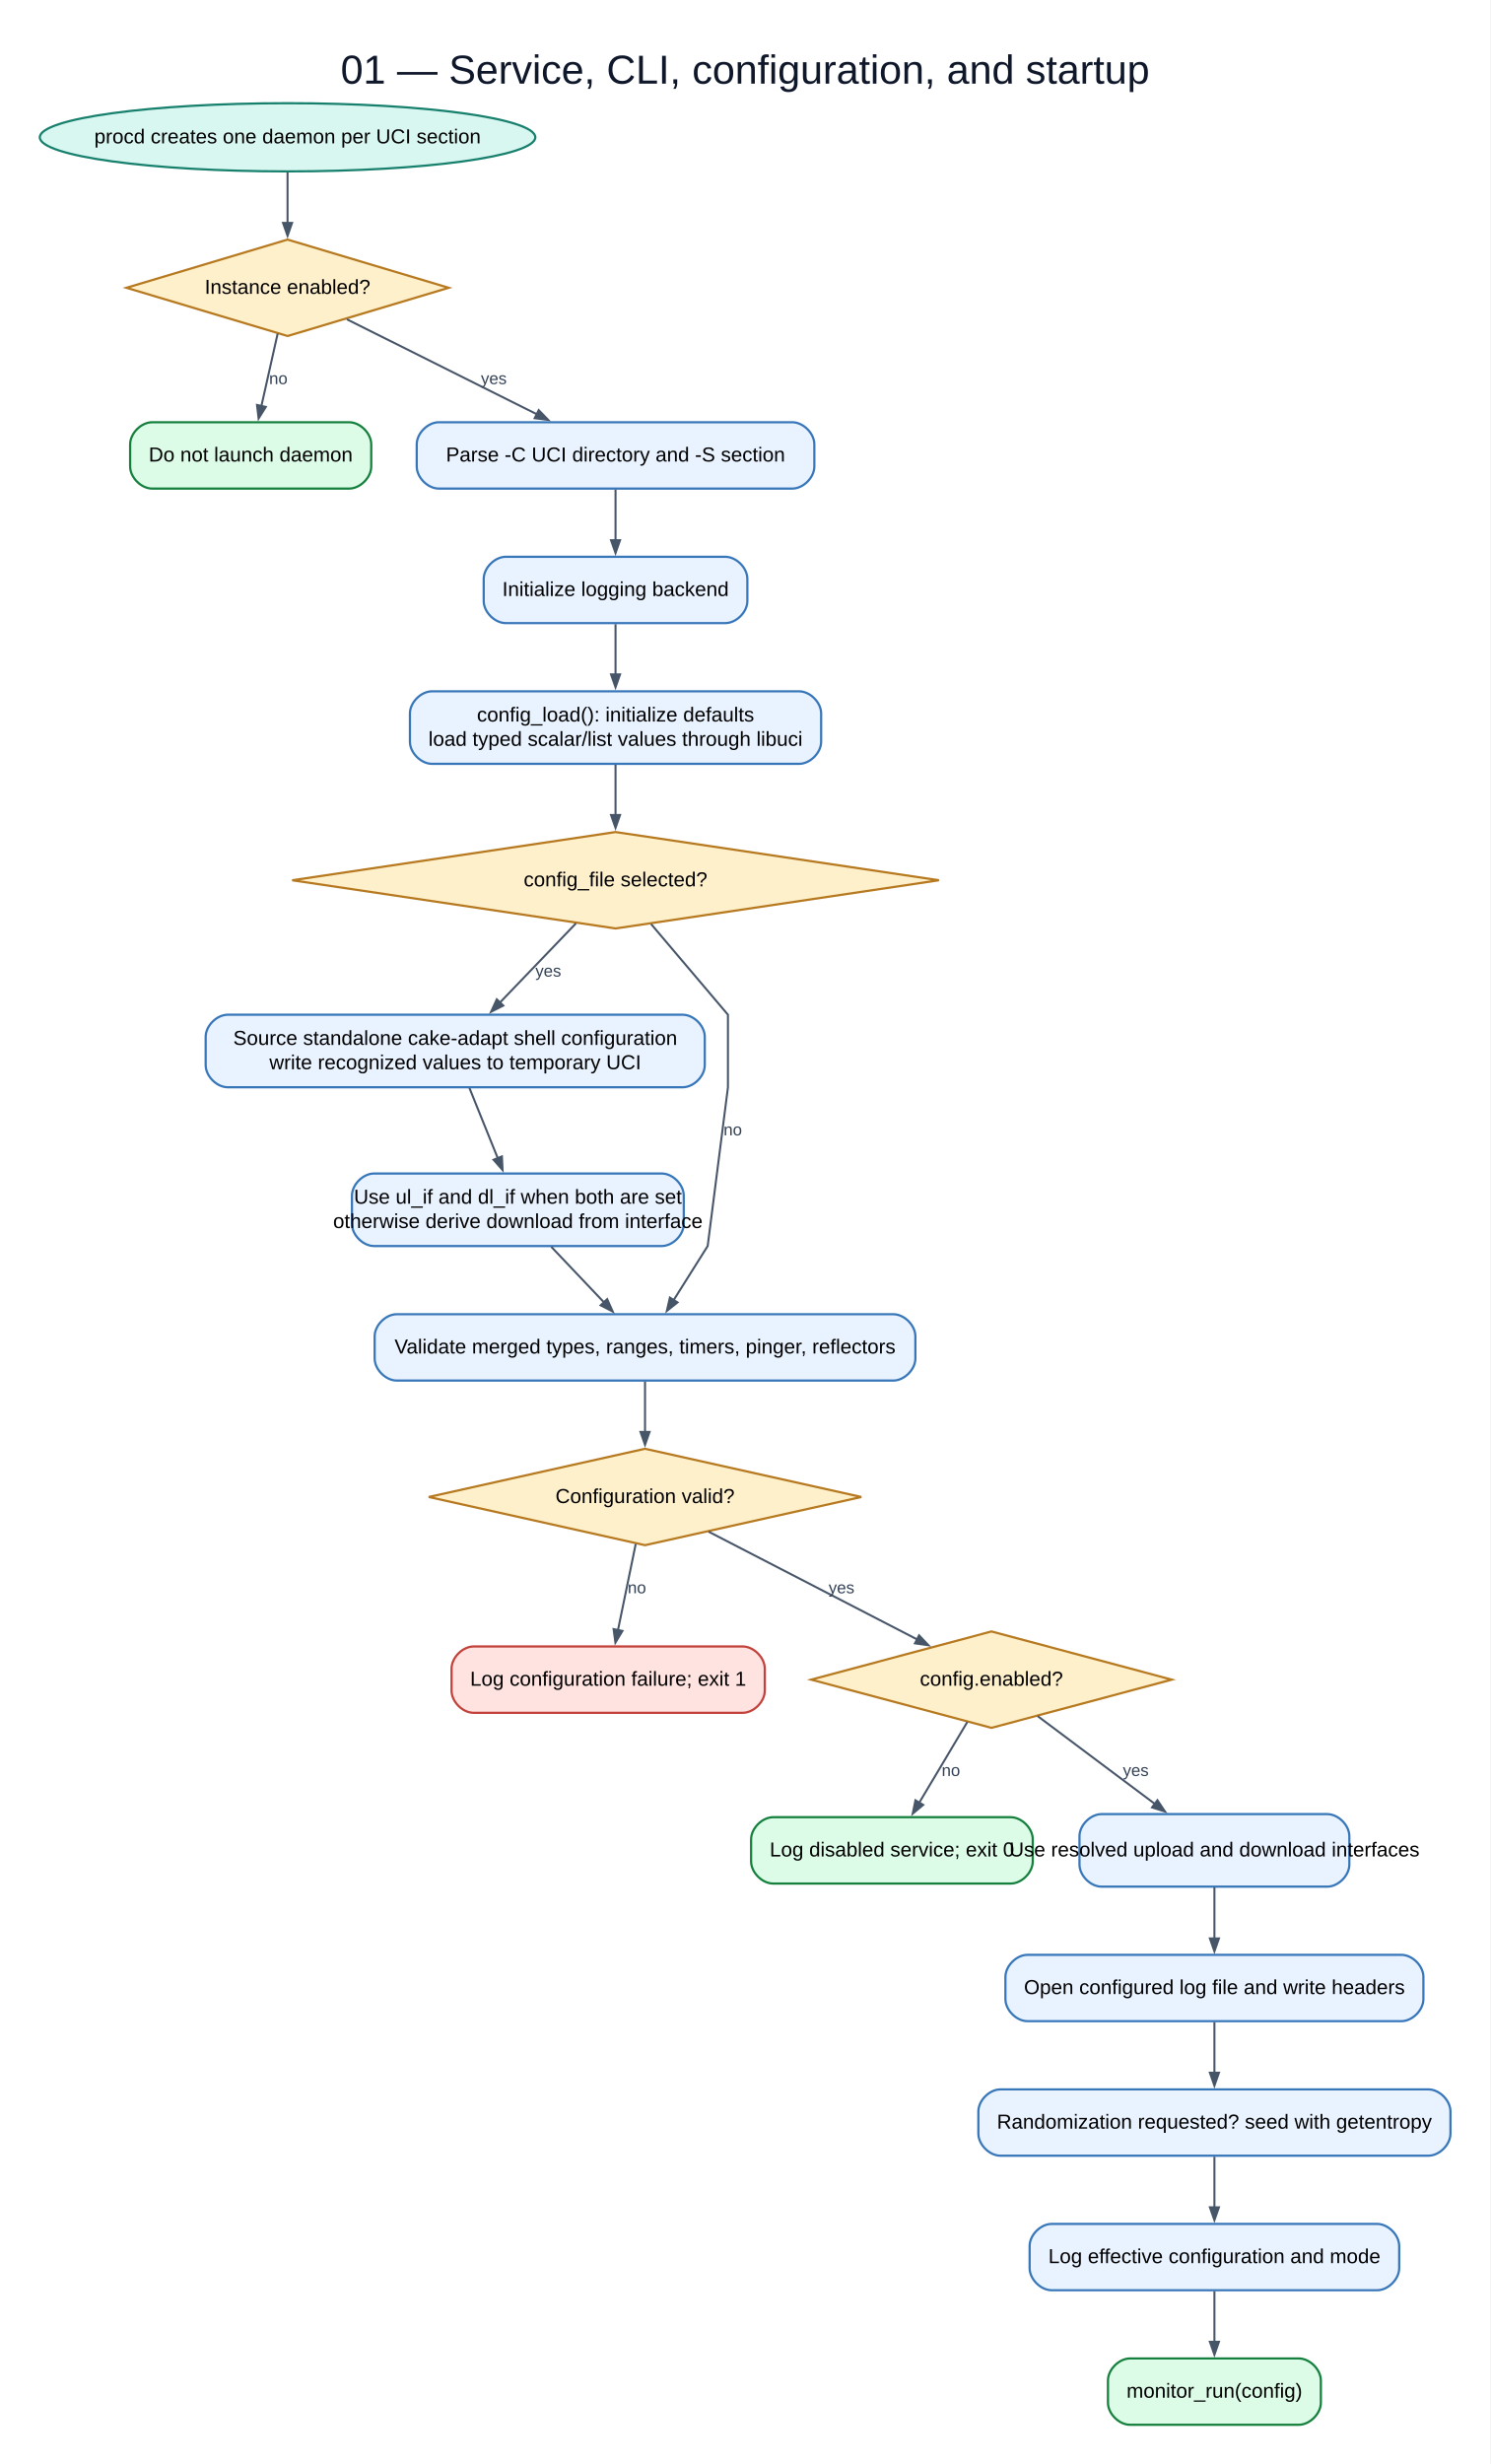
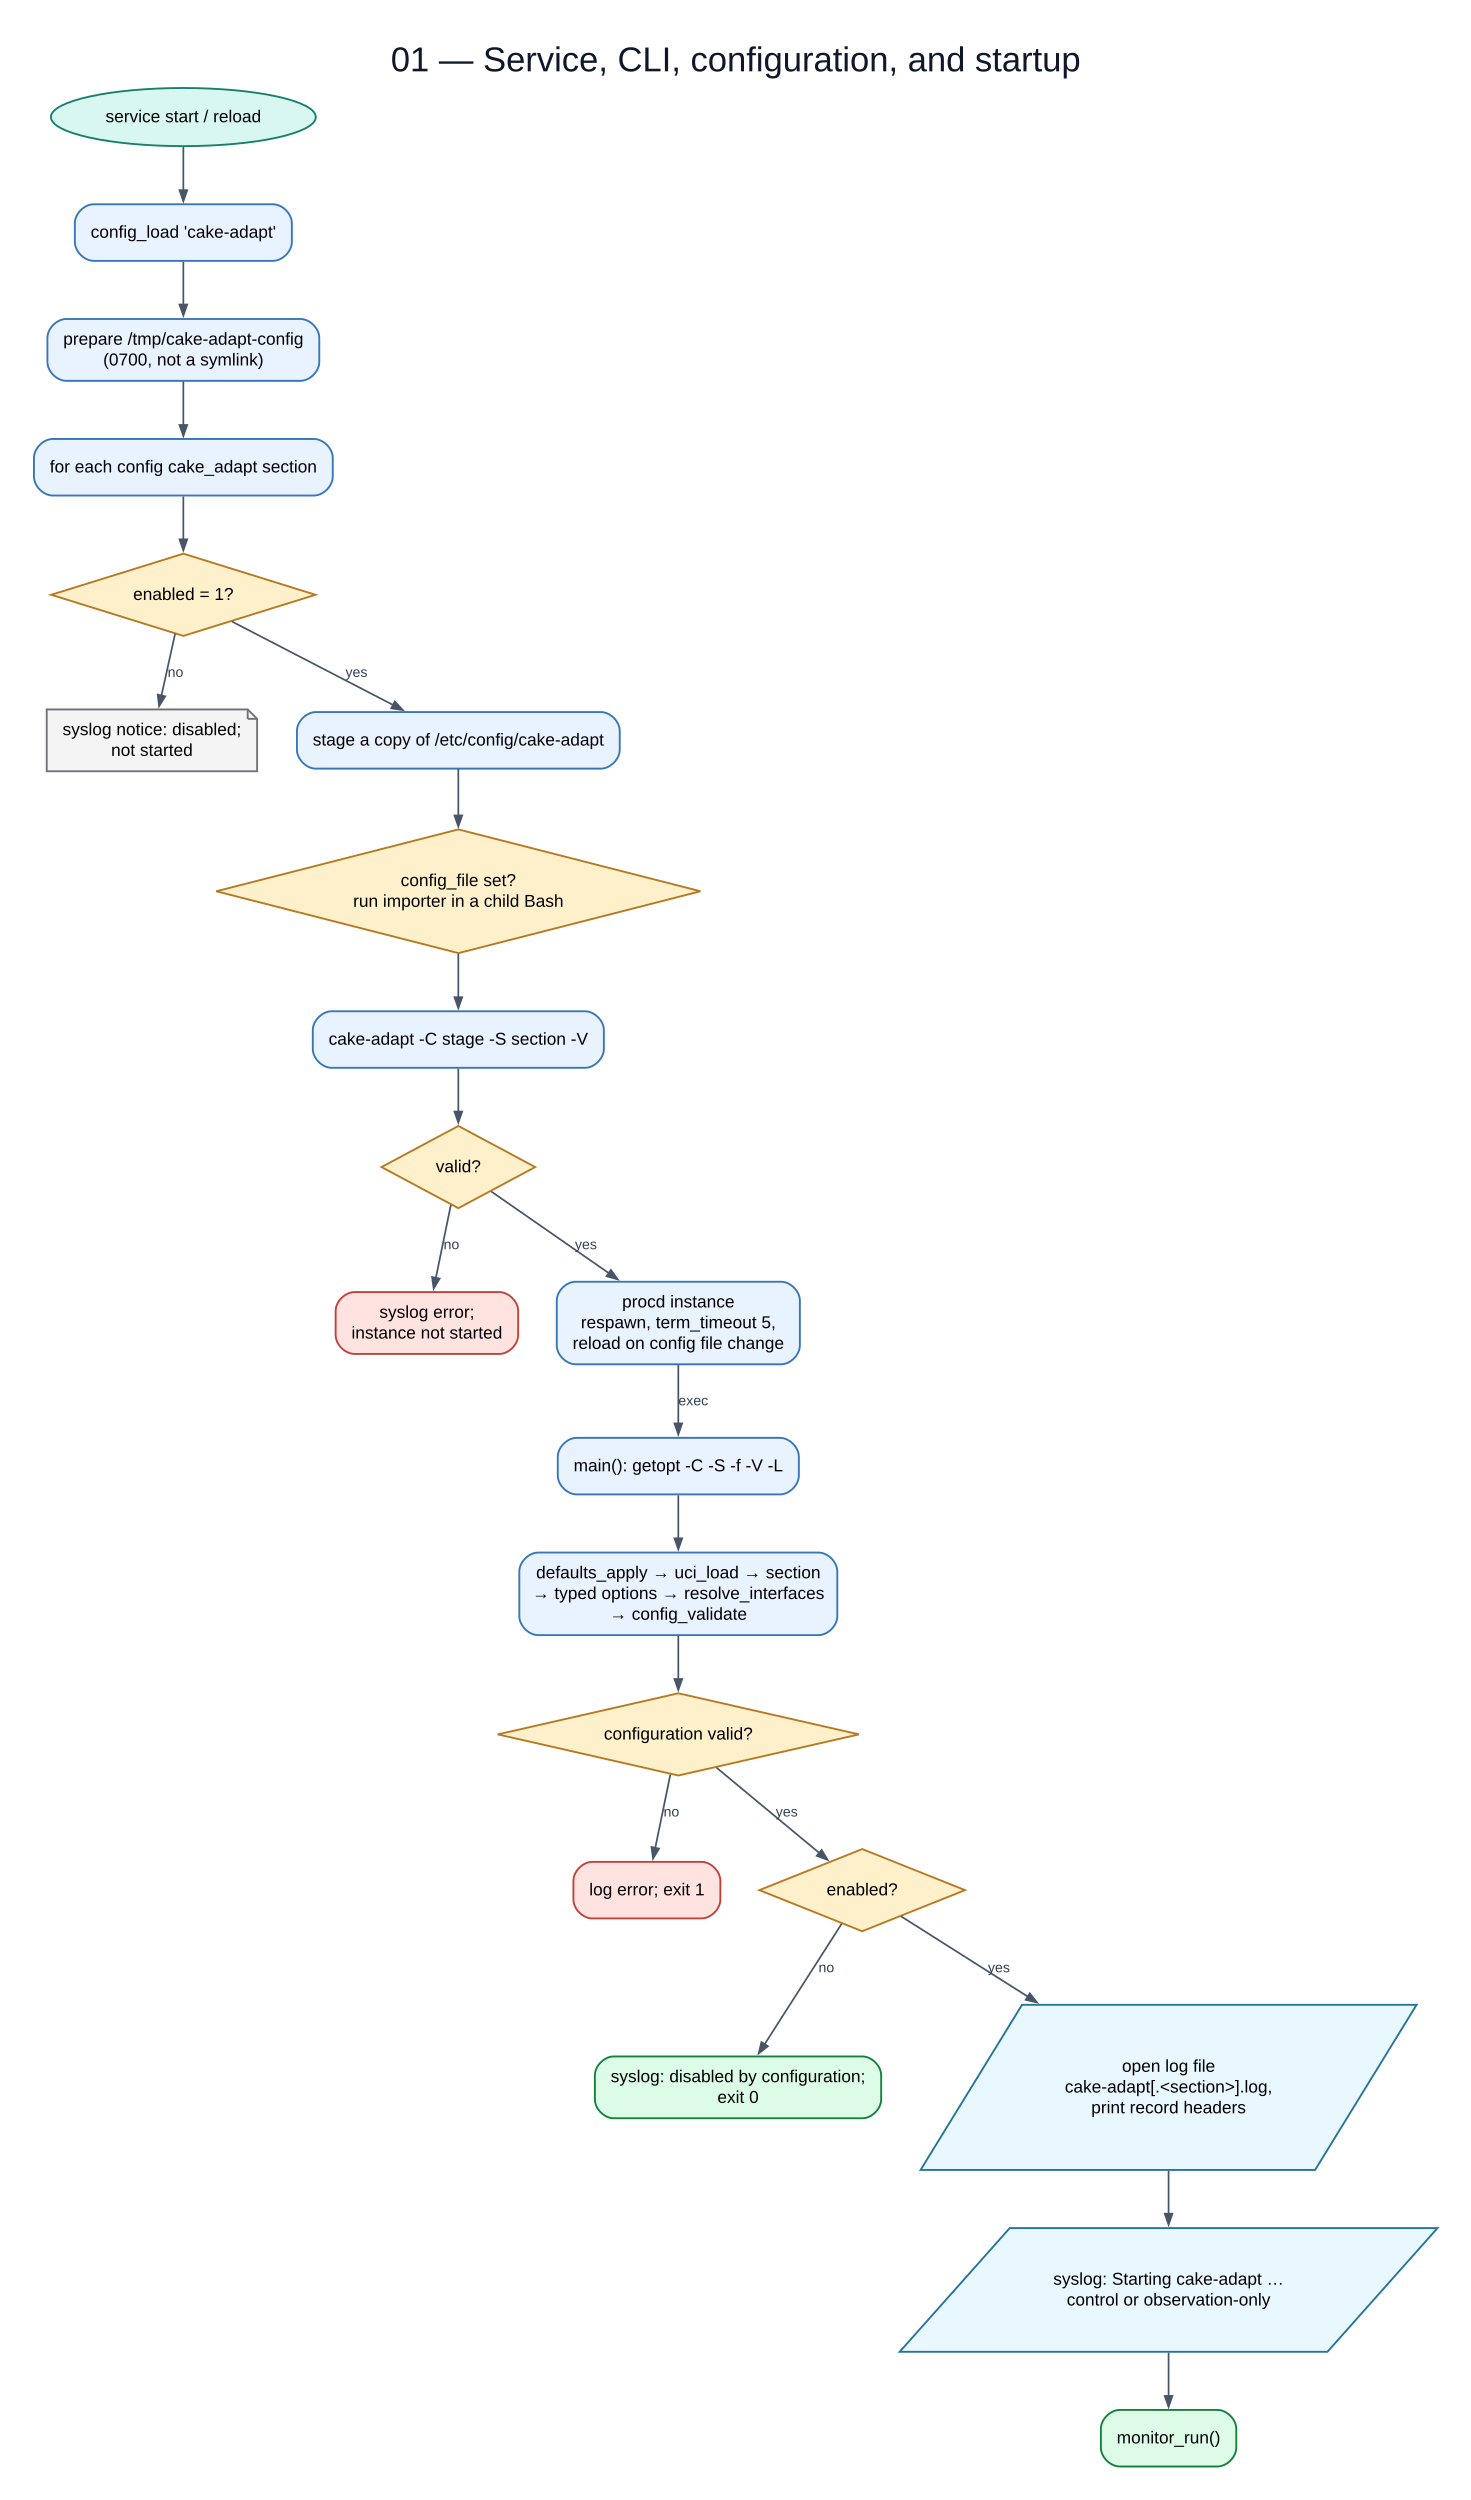
- <svg xmlns="http://www.w3.org/2000/svg" width="809pt" height="1337pt" viewBox="0.00 0.00 809.00 1337.00">
-   <g id="graph0" class="graph" transform="scale(1 1) rotate(0) translate(21.6 1315.72)">
-     <polygon fill="white" stroke="none" points="-21.6,21.6 -21.6,-1315.72 787.15,-1315.72 787.15,21.6 -21.6,21.6" />
-     <text xml:space="preserve" text-anchor="middle" x="382.77" y="-1270.32" font-family="Arial" font-size="22.00" fill="#0f172a">01 — Service, CLI, configuration, and startup</text>
+ <svg xmlns="http://www.w3.org/2000/svg" width="936pt" height="1591pt" viewBox="0.00 0.00 936.00 1591.00">
+   <g id="graph0" class="graph" transform="scale(1 1) rotate(0) translate(21.6 1569.68)">
+     <polygon fill="white" stroke="none" points="-21.6,21.6 -21.6,-1569.68 914.81,-1569.68 914.81,21.6 -21.6,21.6" />
+     <text xml:space="preserve" text-anchor="middle" x="446.61" y="-1524.28" font-family="Arial" font-size="22.00" fill="#0f172a">01 — Service, CLI, configuration, and startup</text>
    <g id="node1" class="node">
-       <ellipse fill="#d9f7f1" stroke="#17806d" stroke-width="1.2" cx="134.45" cy="-1241.22" rx="134.45" ry="18.5" />
-       <text xml:space="preserve" text-anchor="middle" x="134.45" y="-1237.92" font-family="Arial" font-size="11.00">procd creates one daemon per UCI section</text>
+       <ellipse fill="#d9f7f1" stroke="#17806d" stroke-width="1.2" cx="95.08" cy="-1495.18" rx="84.29" ry="18.5" />
+       <text xml:space="preserve" text-anchor="middle" x="95.08" y="-1491.88" font-family="Arial" font-size="11.00">service start / reload</text>
    </g>
    <g id="node2" class="node">
-       <polygon fill="#fff0cc" stroke="#b7791f" stroke-width="1.2" points="134.45,-1185.72 47.02,-1159.56 134.45,-1133.4 221.88,-1159.56 134.45,-1185.72" />
-       <text xml:space="preserve" text-anchor="middle" x="134.45" y="-1156.26" font-family="Arial" font-size="11.00">Instance enabled?</text>
+       <path fill="#e9f2ff" stroke="#3676b9" stroke-width="1.2" d="M152.13,-1439.68C152.13,-1439.68 38.03,-1439.68 38.03,-1439.68 32.03,-1439.68 26.03,-1433.68 26.03,-1427.68 26.03,-1427.68 26.03,-1415.68 26.03,-1415.68 26.03,-1409.68 32.03,-1403.68 38.03,-1403.68 38.03,-1403.68 152.13,-1403.68 152.13,-1403.68 158.13,-1403.68 164.13,-1409.68 164.13,-1415.68 164.13,-1415.68 164.13,-1427.68 164.13,-1427.68 164.13,-1433.68 158.13,-1439.68 152.13,-1439.68" />
+       <text xml:space="preserve" text-anchor="middle" x="95.08" y="-1418.38" font-family="Arial" font-size="11.00">config_load 'cake-adapt'</text>
    </g>
    <g id="edge1" class="edge">
-       <path fill="none" stroke="#475569" stroke-width="1.1" d="M134.45,-1222.14C134.45,-1213.99 134.45,-1204.08 134.45,-1194.62" />
-       <polygon fill="#475569" stroke="#475569" stroke-width="1.1" points="136.9,-1194.78 134.45,-1187.78 132,-1194.78 136.9,-1194.78" />
+       <path fill="none" stroke="#475569" stroke-width="1.1" d="M95.08,-1476.14C95.08,-1467.73 95.08,-1457.59 95.08,-1448.4" />
+       <polygon fill="#475569" stroke="#475569" stroke-width="1.1" points="97.53,-1448.64 95.08,-1441.64 92.63,-1448.64 97.53,-1448.64" />
    </g>
    <g id="node3" class="node">
-       <path fill="#dcfce7" stroke="#15803d" stroke-width="1.2" d="M167.87,-1086.6C167.87,-1086.6 61.02,-1086.6 61.02,-1086.6 55.02,-1086.6 49.02,-1080.6 49.02,-1074.6 49.02,-1074.6 49.02,-1062.6 49.02,-1062.6 49.02,-1056.6 55.02,-1050.6 61.02,-1050.6 61.02,-1050.6 167.87,-1050.6 167.87,-1050.6 173.87,-1050.6 179.87,-1056.6 179.87,-1062.6 179.87,-1062.6 179.87,-1074.6 179.87,-1074.6 179.87,-1080.6 173.87,-1086.6 167.87,-1086.6" />
-       <text xml:space="preserve" text-anchor="middle" x="114.45" y="-1065.3" font-family="Arial" font-size="11.00">Do not launch daemon</text>
+       <path fill="#e9f2ff" stroke="#3676b9" stroke-width="1.2" d="M169.59,-1366.68C169.59,-1366.68 20.57,-1366.68 20.57,-1366.68 14.57,-1366.68 8.57,-1360.68 8.57,-1354.68 8.57,-1354.68 8.57,-1339.32 8.57,-1339.32 8.57,-1333.32 14.57,-1327.32 20.57,-1327.32 20.57,-1327.32 169.59,-1327.32 169.59,-1327.32 175.59,-1327.32 181.59,-1333.32 181.59,-1339.32 181.59,-1339.32 181.59,-1354.68 181.59,-1354.68 181.59,-1360.68 175.59,-1366.68 169.59,-1366.68" />
+       <text xml:space="preserve" text-anchor="middle" x="95.08" y="-1350.3" font-family="Arial" font-size="11.00">prepare /tmp/cake-adapt-config</text>
+       <text xml:space="preserve" text-anchor="middle" x="95.08" y="-1337.1" font-family="Arial" font-size="11.00">(0700, not a symlink)</text>
    </g>
    <g id="edge2" class="edge">
-       <path fill="none" stroke="#475569" stroke-width="1.1" d="M129.09,-1134.72C126.34,-1122.51 123,-1107.63 120.2,-1095.18" />
-       <polygon fill="#475569" stroke="#475569" stroke-width="1.1" points="122.65,-1094.93 118.73,-1088.64 117.87,-1096 122.65,-1094.93" />
-       <text xml:space="preserve" text-anchor="middle" x="129.45" y="-1107.3" font-family="Arial" font-size="9.00" fill="#334155">no</text>
+       <path fill="none" stroke="#475569" stroke-width="1.1" d="M95.08,-1403.09C95.08,-1394.87 95.08,-1384.9 95.08,-1375.71" />
+       <polygon fill="#475569" stroke="#475569" stroke-width="1.1" points="97.53,-1375.88 95.08,-1368.88 92.63,-1375.88 97.53,-1375.88" />
    </g>
    <g id="node4" class="node">
-       <path fill="#e9f2ff" stroke="#3676b9" stroke-width="1.2" d="M408.34,-1086.6C408.34,-1086.6 216.56,-1086.6 216.56,-1086.6 210.56,-1086.6 204.56,-1080.6 204.56,-1074.6 204.56,-1074.6 204.56,-1062.6 204.56,-1062.6 204.56,-1056.6 210.56,-1050.6 216.56,-1050.6 216.56,-1050.6 408.34,-1050.6 408.34,-1050.6 414.34,-1050.6 420.34,-1056.6 420.34,-1062.6 420.34,-1062.6 420.34,-1074.6 420.34,-1074.6 420.34,-1080.6 414.34,-1086.6 408.34,-1086.6" />
-       <text xml:space="preserve" text-anchor="middle" x="312.45" y="-1065.3" font-family="Arial" font-size="11.00">Parse -C UCI directory and -S section</text>
+       <path fill="#e9f2ff" stroke="#3676b9" stroke-width="1.2" d="M178.16,-1290.32C178.16,-1290.32 12,-1290.32 12,-1290.32 6,-1290.32 0,-1284.32 0,-1278.32 0,-1278.32 0,-1266.32 0,-1266.32 0,-1260.32 6,-1254.32 12,-1254.32 12,-1254.32 178.16,-1254.32 178.16,-1254.32 184.16,-1254.32 190.16,-1260.32 190.16,-1266.32 190.16,-1266.32 190.16,-1278.32 190.16,-1278.32 190.16,-1284.32 184.16,-1290.32 178.16,-1290.32" />
+       <text xml:space="preserve" text-anchor="middle" x="95.08" y="-1269.02" font-family="Arial" font-size="11.00">for each config cake_adapt section</text>
    </g>
    <g id="edge3" class="edge">
-       <path fill="none" stroke="#475569" stroke-width="1.1" d="M166.68,-1142.45C195.62,-1127.99 238.3,-1106.66 270.01,-1090.81" />
-       <polygon fill="#475569" stroke="#475569" stroke-width="1.1" points="270.75,-1093.18 275.92,-1087.86 268.56,-1088.79 270.75,-1093.18" />
-       <text xml:space="preserve" text-anchor="middle" x="246.39" y="-1107.3" font-family="Arial" font-size="9.00" fill="#334155">yes</text>
+       <path fill="none" stroke="#475569" stroke-width="1.1" d="M95.08,-1326.9C95.08,-1318.36 95.08,-1308.17 95.08,-1298.97" />
+       <polygon fill="#475569" stroke="#475569" stroke-width="1.1" points="97.53,-1299.21 95.08,-1292.21 92.63,-1299.21 97.53,-1299.21" />
    </g>
    <g id="node5" class="node">
-       <path fill="#e9f2ff" stroke="#3676b9" stroke-width="1.2" d="M371.99,-1013.6C371.99,-1013.6 252.91,-1013.6 252.91,-1013.6 246.91,-1013.6 240.91,-1007.6 240.91,-1001.6 240.91,-1001.6 240.91,-989.6 240.91,-989.6 240.91,-983.6 246.91,-977.6 252.91,-977.6 252.91,-977.6 371.99,-977.6 371.99,-977.6 377.99,-977.6 383.99,-983.6 383.99,-989.6 383.99,-989.6 383.99,-1001.6 383.99,-1001.6 383.99,-1007.6 377.99,-1013.6 371.99,-1013.6" />
-       <text xml:space="preserve" text-anchor="middle" x="312.45" y="-992.3" font-family="Arial" font-size="11.00">Initialize logging backend</text>
+       <polygon fill="#fff0cc" stroke="#b7791f" stroke-width="1.2" points="95.08,-1217.32 11,-1191.16 95.08,-1165 179.16,-1191.16 95.08,-1217.32" />
+       <text xml:space="preserve" text-anchor="middle" x="95.08" y="-1187.86" font-family="Arial" font-size="11.00">enabled = 1?</text>
    </g>
    <g id="edge4" class="edge">
-       <path fill="none" stroke="#475569" stroke-width="1.1" d="M312.45,-1050.05C312.45,-1041.71 312.45,-1031.58 312.45,-1022.38" />
-       <polygon fill="#475569" stroke="#475569" stroke-width="1.1" points="314.9,-1022.61 312.45,-1015.61 310,-1022.61 314.9,-1022.61" />
+       <path fill="none" stroke="#475569" stroke-width="1.1" d="M95.08,-1253.75C95.08,-1245.66 95.08,-1235.77 95.08,-1226.3" />
+       <polygon fill="#475569" stroke="#475569" stroke-width="1.1" points="97.53,-1226.46 95.08,-1219.46 92.63,-1226.46 97.53,-1226.46" />
    </g>
    <g id="node6" class="node">
-       <path fill="#e9f2ff" stroke="#3676b9" stroke-width="1.2" d="M412.03,-940.6C412.03,-940.6 212.87,-940.6 212.87,-940.6 206.87,-940.6 200.87,-934.6 200.87,-928.6 200.87,-928.6 200.87,-913.24 200.87,-913.24 200.87,-907.24 206.87,-901.24 212.87,-901.24 212.87,-901.24 412.03,-901.24 412.03,-901.24 418.03,-901.24 424.03,-907.24 424.03,-913.24 424.03,-913.24 424.03,-928.6 424.03,-928.6 424.03,-934.6 418.03,-940.6 412.03,-940.6" />
-       <text xml:space="preserve" text-anchor="middle" x="312.45" y="-924.22" font-family="Arial" font-size="11.00">config_load(): initialize defaults</text>
-       <text xml:space="preserve" text-anchor="middle" x="312.45" y="-911.02" font-family="Arial" font-size="11.00">load typed scalar/list values through libuci</text>
+       <polygon fill="#f4f4f5" stroke="#71717a" stroke-width="1.2" points="136.03,-1118.2 8.13,-1118.2 8.13,-1078.84 142.03,-1078.84 142.03,-1112.2 136.03,-1118.2" />
+       <polyline fill="none" stroke="#71717a" stroke-width="1.2" points="136.03,-1118.2 136.03,-1112.2" />
+       <polyline fill="none" stroke="#71717a" stroke-width="1.2" points="142.03,-1112.2 136.03,-1112.2" />
+       <text xml:space="preserve" text-anchor="middle" x="75.08" y="-1101.82" font-family="Arial" font-size="11.00">syslog notice: disabled;</text>
+       <text xml:space="preserve" text-anchor="middle" x="75.08" y="-1088.62" font-family="Arial" font-size="11.00">not started</text>
    </g>
    <g id="edge5" class="edge">
-       <path fill="none" stroke="#475569" stroke-width="1.1" d="M312.45,-977.01C312.45,-968.79 312.45,-958.82 312.45,-949.63" />
-       <polygon fill="#475569" stroke="#475569" stroke-width="1.1" points="314.9,-949.8 312.45,-942.8 310,-949.8 314.9,-949.8" />
+       <path fill="none" stroke="#475569" stroke-width="1.1" d="M89.83,-1166.35C87.15,-1154.24 83.9,-1139.48 81.12,-1126.9" />
+       <polygon fill="#475569" stroke="#475569" stroke-width="1.1" points="83.55,-1126.54 79.65,-1120.24 78.77,-1127.6 83.55,-1126.54" />
+       <text xml:space="preserve" text-anchor="middle" x="90.09" y="-1138.9" font-family="Arial" font-size="9.00" fill="#334155">no</text>
    </g>
    <g id="node7" class="node">
-       <polygon fill="#fff0cc" stroke="#b7791f" stroke-width="1.2" points="312.45,-864.24 136.96,-838.08 312.45,-811.92 487.94,-838.08 312.45,-864.24" />
-       <text xml:space="preserve" text-anchor="middle" x="312.45" y="-834.78" font-family="Arial" font-size="11.00">config_file selected?</text>
+       <path fill="#e9f2ff" stroke="#3676b9" stroke-width="1.2" d="M360.8,-1116.52C360.8,-1116.52 179.36,-1116.52 179.36,-1116.52 173.36,-1116.52 167.36,-1110.52 167.36,-1104.52 167.36,-1104.52 167.36,-1092.52 167.36,-1092.52 167.36,-1086.52 173.36,-1080.52 179.36,-1080.52 179.36,-1080.52 360.8,-1080.52 360.8,-1080.52 366.8,-1080.52 372.8,-1086.52 372.8,-1092.52 372.8,-1092.52 372.8,-1104.52 372.8,-1104.52 372.8,-1110.52 366.8,-1116.52 360.8,-1116.52" />
+       <text xml:space="preserve" text-anchor="middle" x="270.08" y="-1095.22" font-family="Arial" font-size="11.00">stage a copy of /etc/config/cake-adapt</text>
    </g>
    <g id="edge6" class="edge">
-       <path fill="none" stroke="#475569" stroke-width="1.1" d="M312.45,-900.76C312.45,-892.54 312.45,-882.68 312.45,-873.28" />
-       <polygon fill="#475569" stroke="#475569" stroke-width="1.1" points="314.9,-873.5 312.45,-866.5 310,-873.5 314.9,-873.5" />
+       <path fill="none" stroke="#475569" stroke-width="1.1" d="M125.96,-1174.16C154.58,-1159.34 197.35,-1137.19 228.87,-1120.87" />
+       <polygon fill="#475569" stroke="#475569" stroke-width="1.1" points="229.65,-1123.22 234.74,-1117.82 227.4,-1118.87 229.65,-1123.22" />
+       <text xml:space="preserve" text-anchor="middle" x="205.26" y="-1138.9" font-family="Arial" font-size="9.00" fill="#334155">yes</text>
    </g>
    <g id="node8" class="node">
-       <path fill="#e9f2ff" stroke="#3676b9" stroke-width="1.2" d="M348.88,-765.12C348.88,-765.12 102.02,-765.12 102.02,-765.12 96.02,-765.12 90.02,-759.12 90.02,-753.12 90.02,-753.12 90.02,-737.76 90.02,-737.76 90.02,-731.76 96.02,-725.76 102.02,-725.76 102.02,-725.76 348.88,-725.76 348.88,-725.76 354.88,-725.76 360.88,-731.76 360.88,-737.76 360.88,-737.76 360.88,-753.12 360.88,-753.12 360.88,-759.12 354.88,-765.12 348.88,-765.12" />
-       <text xml:space="preserve" text-anchor="middle" x="225.45" y="-748.74" font-family="Arial" font-size="11.00">Source standalone cake-adapt shell configuration</text>
-       <text xml:space="preserve" text-anchor="middle" x="225.45" y="-735.54" font-family="Arial" font-size="11.00">write recognized values to temporary UCI</text>
+       <polygon fill="#fff0cc" stroke="#b7791f" stroke-width="1.2" points="270.08,-1041.84 116.02,-1002.48 270.08,-963.12 424.14,-1002.48 270.08,-1041.84" />
+       <text xml:space="preserve" text-anchor="middle" x="270.08" y="-1005.78" font-family="Arial" font-size="11.00">config_file set?</text>
+       <text xml:space="preserve" text-anchor="middle" x="270.08" y="-992.58" font-family="Arial" font-size="11.00">run importer in a child Bash</text>
    </g>
    <g id="edge7" class="edge">
-       <path fill="none" stroke="#475569" stroke-width="1.1" d="M290.94,-814.67C278.38,-801.58 262.49,-785.03 249.5,-771.5" />
-       <polygon fill="#475569" stroke="#475569" stroke-width="1.1" points="251.53,-770.08 244.92,-766.73 248,-773.47 251.53,-770.08" />
-       <text xml:space="preserve" text-anchor="middle" x="275.95" y="-785.82" font-family="Arial" font-size="9.00" fill="#334155">yes</text>
+       <path fill="none" stroke="#475569" stroke-width="1.1" d="M270.08,-1080.27C270.08,-1071.82 270.08,-1061.19 270.08,-1050.55" />
+       <polygon fill="#475569" stroke="#475569" stroke-width="1.1" points="272.53,-1050.73 270.08,-1043.73 267.63,-1050.73 272.53,-1050.73" />
+     </g>
+     <g id="node9" class="node">
+       <path fill="#e9f2ff" stroke="#3676b9" stroke-width="1.2" d="M350.7,-926.12C350.7,-926.12 189.46,-926.12 189.46,-926.12 183.46,-926.12 177.46,-920.12 177.46,-914.12 177.46,-914.12 177.46,-902.12 177.46,-902.12 177.46,-896.12 183.46,-890.12 189.46,-890.12 189.46,-890.12 350.7,-890.12 350.7,-890.12 356.7,-890.12 362.7,-896.12 362.7,-902.12 362.7,-902.12 362.7,-914.12 362.7,-914.12 362.7,-920.12 356.7,-926.12 350.7,-926.12" />
+       <text xml:space="preserve" text-anchor="middle" x="270.08" y="-904.82" font-family="Arial" font-size="11.00">cake-adapt -C stage -S section -V</text>
+     </g>
+     <g id="edge8" class="edge">
+       <path fill="none" stroke="#475569" stroke-width="1.1" d="M270.08,-962.58C270.08,-953.21 270.08,-943.44 270.08,-934.84" />
+       <polygon fill="#475569" stroke="#475569" stroke-width="1.1" points="272.53,-935.05 270.08,-928.05 267.63,-935.05 272.53,-935.05" />
    </g>
    <g id="node10" class="node">
-       <path fill="#e9f2ff" stroke="#3676b9" stroke-width="1.2" d="M463.17,-602.6C463.17,-602.6 193.72,-602.6 193.72,-602.6 187.72,-602.6 181.72,-596.6 181.72,-590.6 181.72,-590.6 181.72,-578.6 181.72,-578.6 181.72,-572.6 187.72,-566.6 193.72,-566.6 193.72,-566.6 463.17,-566.6 463.17,-566.6 469.17,-566.6 475.17,-572.6 475.17,-578.6 475.17,-578.6 475.17,-590.6 475.17,-590.6 475.17,-596.6 469.17,-602.6 463.17,-602.6" />
-       <text xml:space="preserve" text-anchor="middle" x="328.45" y="-581.3" font-family="Arial" font-size="11.00">Validate merged types, ranges, timers, pinger, reflectors</text>
-     </g>
-     <g id="edge8" class="edge">
-       <path fill="none" stroke="#475569" stroke-width="1.1" d="M331.75,-814.31C349.62,-793.23 373.45,-765.12 373.45,-765.12 373.45,-765.12 373.45,-725.76 373.45,-725.76 373.45,-725.76 362.45,-639.6 362.45,-639.6 362.45,-639.6 352.94,-624.49 343.98,-610.26" />
-       <polygon fill="#475569" stroke="#475569" stroke-width="1.1" points="346.08,-609.01 340.28,-604.39 341.94,-611.62 346.08,-609.01" />
-       <text xml:space="preserve" text-anchor="middle" x="376.08" y="-699.66" font-family="Arial" font-size="9.00" fill="#334155">no</text>
-     </g>
-     <g id="node9" class="node">
-       <path fill="#e9f2ff" stroke="#3676b9" stroke-width="1.2" d="M337.48,-678.96C337.48,-678.96 181.41,-678.96 181.41,-678.96 175.41,-678.96 169.41,-672.96 169.41,-666.96 169.41,-666.96 169.41,-651.6 169.41,-651.6 169.41,-645.6 175.41,-639.6 181.41,-639.6 181.41,-639.6 337.48,-639.6 337.48,-639.6 343.48,-639.6 349.48,-645.6 349.48,-651.6 349.48,-651.6 349.48,-666.96 349.48,-666.96 349.48,-672.96 343.48,-678.96 337.48,-678.96" />
-       <text xml:space="preserve" text-anchor="middle" x="259.45" y="-662.58" font-family="Arial" font-size="11.00">Use ul_if and dl_if when both are set</text>
-       <text xml:space="preserve" text-anchor="middle" x="259.45" y="-649.38" font-family="Arial" font-size="11.00">otherwise derive download from interface</text>
+       <polygon fill="#fff0cc" stroke="#b7791f" stroke-width="1.2" points="270.08,-853.12 221.18,-826.96 270.08,-800.8 318.98,-826.96 270.08,-853.12" />
+       <text xml:space="preserve" text-anchor="middle" x="270.08" y="-823.66" font-family="Arial" font-size="11.00">valid?</text>
    </g>
    <g id="edge9" class="edge">
-       <path fill="none" stroke="#475569" stroke-width="1.1" d="M233.16,-725.34C237.73,-714.04 243.58,-699.56 248.6,-687.12" />
-       <polygon fill="#475569" stroke="#475569" stroke-width="1.1" points="250.79,-688.25 251.14,-680.85 246.25,-686.42 250.79,-688.25" />
+       <path fill="none" stroke="#475569" stroke-width="1.1" d="M270.08,-889.55C270.08,-881.46 270.08,-871.57 270.08,-862.1" />
+       <polygon fill="#475569" stroke="#475569" stroke-width="1.1" points="272.53,-862.26 270.08,-855.26 267.63,-862.26 272.53,-862.26" />
+     </g>
+     <g id="node11" class="node">
+       <path fill="#ffe3e0" stroke="#c2413b" stroke-width="1.2" d="M296.16,-747.4C296.16,-747.4 204,-747.4 204,-747.4 198,-747.4 192,-741.4 192,-735.4 192,-735.4 192,-720.04 192,-720.04 192,-714.04 198,-708.04 204,-708.04 204,-708.04 296.16,-708.04 296.16,-708.04 302.16,-708.04 308.16,-714.04 308.16,-720.04 308.16,-720.04 308.16,-735.4 308.16,-735.4 308.16,-741.4 302.16,-747.4 296.16,-747.4" />
+       <text xml:space="preserve" text-anchor="middle" x="250.08" y="-731.02" font-family="Arial" font-size="11.00">syslog error;</text>
+       <text xml:space="preserve" text-anchor="middle" x="250.08" y="-717.82" font-family="Arial" font-size="11.00">instance not started</text>
    </g>
    <g id="edge10" class="edge">
-       <path fill="none" stroke="#475569" stroke-width="1.1" d="M277.58,-639.18C286.36,-629.94 296.97,-618.75 306.23,-609" />
-       <polygon fill="#475569" stroke="#475569" stroke-width="1.1" points="307.9,-610.8 310.94,-604.04 304.35,-607.43 307.9,-610.8" />
+       <path fill="none" stroke="#475569" stroke-width="1.1" d="M265.34,-802.92C262.46,-788.92 258.77,-770.98 255.74,-756.25" />
+       <polygon fill="#475569" stroke="#475569" stroke-width="1.1" points="258.19,-755.99 254.38,-749.63 253.39,-756.98 258.19,-755.99" />
+       <text xml:space="preserve" text-anchor="middle" x="265.69" y="-774.7" font-family="Arial" font-size="9.00" fill="#334155">no</text>
    </g>
-     <g id="node11" class="node">
-       <polygon fill="#fff0cc" stroke="#b7791f" stroke-width="1.2" points="328.45,-529.6 211.06,-503.44 328.45,-477.28 445.84,-503.44 328.45,-529.6" />
-       <text xml:space="preserve" text-anchor="middle" x="328.45" y="-500.14" font-family="Arial" font-size="11.00">Configuration valid?</text>
+     <g id="node12" class="node">
+       <path fill="#e9f2ff" stroke="#3676b9" stroke-width="1.2" d="M475.43,-754C475.43,-754 344.73,-754 344.73,-754 338.73,-754 332.73,-748 332.73,-742 332.73,-742 332.73,-713.44 332.73,-713.44 332.73,-707.44 338.73,-701.44 344.73,-701.44 344.73,-701.44 475.43,-701.44 475.43,-701.44 481.43,-701.44 487.43,-707.44 487.43,-713.44 487.43,-713.44 487.43,-742 487.43,-742 487.43,-748 481.43,-754 475.43,-754" />
+       <text xml:space="preserve" text-anchor="middle" x="410.08" y="-737.62" font-family="Arial" font-size="11.00">procd instance</text>
+       <text xml:space="preserve" text-anchor="middle" x="410.08" y="-724.42" font-family="Arial" font-size="11.00">respawn, term_timeout 5,</text>
+       <text xml:space="preserve" text-anchor="middle" x="410.08" y="-711.22" font-family="Arial" font-size="11.00">reload on config file change</text>
    </g>
    <g id="edge11" class="edge">
-       <path fill="none" stroke="#475569" stroke-width="1.1" d="M328.45,-566.03C328.45,-557.94 328.45,-548.05 328.45,-538.58" />
-       <polygon fill="#475569" stroke="#475569" stroke-width="1.1" points="330.9,-538.74 328.45,-531.74 326,-538.74 330.9,-538.74" />
+       <path fill="none" stroke="#475569" stroke-width="1.1" d="M291.04,-811.4C310.77,-797.7 340.95,-776.73 365.99,-759.35" />
+       <polygon fill="#475569" stroke="#475569" stroke-width="1.1" points="367.18,-761.5 371.53,-755.5 364.38,-757.48 367.18,-761.5" />
+       <text xml:space="preserve" text-anchor="middle" x="351.28" y="-774.7" font-family="Arial" font-size="9.00" fill="#334155">yes</text>
    </g>
-     <g id="node12" class="node">
-       <path fill="#ffe3e0" stroke="#c2413b" stroke-width="1.2" d="M381.44,-422.32C381.44,-422.32 235.46,-422.32 235.46,-422.32 229.46,-422.32 223.46,-416.32 223.46,-410.32 223.46,-410.32 223.46,-398.32 223.46,-398.32 223.46,-392.32 229.46,-386.32 235.46,-386.32 235.46,-386.32 381.44,-386.32 381.44,-386.32 387.44,-386.32 393.44,-392.32 393.44,-398.32 393.44,-398.32 393.44,-410.32 393.44,-410.32 393.44,-416.32 387.44,-422.32 381.44,-422.32" />
-       <text xml:space="preserve" text-anchor="middle" x="308.45" y="-401.02" font-family="Arial" font-size="11.00">Log configuration failure; exit 1</text>
+     <g id="node13" class="node">
+       <path fill="#e9f2ff" stroke="#3676b9" stroke-width="1.2" d="M474.79,-654.64C474.79,-654.64 345.37,-654.64 345.37,-654.64 339.37,-654.64 333.37,-648.64 333.37,-642.64 333.37,-642.64 333.37,-630.64 333.37,-630.64 333.37,-624.64 339.37,-618.64 345.37,-618.64 345.37,-618.64 474.79,-618.64 474.79,-618.64 480.79,-618.64 486.79,-624.64 486.79,-630.64 486.79,-630.64 486.79,-642.64 486.79,-642.64 486.79,-648.64 480.79,-654.64 474.79,-654.64" />
+       <text xml:space="preserve" text-anchor="middle" x="410.08" y="-633.34" font-family="Arial" font-size="11.00">main(): getopt -C -S -f -V -L</text>
    </g>
    <g id="edge12" class="edge">
-       <path fill="none" stroke="#475569" stroke-width="1.1" d="M323.4,-477.93C320.44,-463.56 316.71,-445.42 313.71,-430.87" />
-       <polygon fill="#475569" stroke="#475569" stroke-width="1.1" points="316.19,-430.77 312.38,-424.4 311.39,-431.76 316.19,-430.77" />
-       <text xml:space="preserve" text-anchor="middle" x="324.05" y="-451.18" font-family="Arial" font-size="9.00" fill="#334155">no</text>
+       <path fill="none" stroke="#475569" stroke-width="1.1" d="M410.08,-700.95C410.08,-689.24 410.08,-675.41 410.08,-663.67" />
+       <polygon fill="#475569" stroke="#475569" stroke-width="1.1" points="412.53,-663.83 410.08,-656.83 407.63,-663.83 412.53,-663.83" />
+       <text xml:space="preserve" text-anchor="middle" x="419.59" y="-675.34" font-family="Arial" font-size="9.00" fill="#334155">exec</text>
    </g>
-     <g id="node13" class="node">
-       <polygon fill="#fff0cc" stroke="#b7791f" stroke-width="1.2" points="516.45,-430.48 418.61,-404.32 516.45,-378.16 614.29,-404.32 516.45,-430.48" />
-       <text xml:space="preserve" text-anchor="middle" x="516.45" y="-401.02" font-family="Arial" font-size="11.00">config.enabled?</text>
+     <g id="node14" class="node">
+       <path fill="#e9f2ff" stroke="#3676b9" stroke-width="1.2" d="M499.26,-581.64C499.26,-581.64 320.9,-581.64 320.9,-581.64 314.9,-581.64 308.9,-575.64 308.9,-569.64 308.9,-569.64 308.9,-541.08 308.9,-541.08 308.9,-535.08 314.9,-529.08 320.9,-529.08 320.9,-529.08 499.26,-529.08 499.26,-529.08 505.26,-529.08 511.26,-535.08 511.26,-541.08 511.26,-541.08 511.26,-569.64 511.26,-569.64 511.26,-575.64 505.26,-581.64 499.26,-581.64" />
+       <text xml:space="preserve" text-anchor="middle" x="410.08" y="-565.26" font-family="Arial" font-size="11.00">defaults_apply → uci_load → section</text>
+       <text xml:space="preserve" text-anchor="middle" x="410.08" y="-552.06" font-family="Arial" font-size="11.00">→ typed options → resolve_interfaces</text>
+       <text xml:space="preserve" text-anchor="middle" x="410.08" y="-538.86" font-family="Arial" font-size="11.00">→ config_validate</text>
    </g>
    <g id="edge13" class="edge">
-       <path fill="none" stroke="#475569" stroke-width="1.1" d="M362.93,-484.63C394.96,-468.08 442.65,-443.44 476.36,-426.03" />
-       <polygon fill="#475569" stroke="#475569" stroke-width="1.1" points="477.18,-428.36 482.28,-422.97 474.94,-424.01 477.18,-428.36" />
-       <text xml:space="preserve" text-anchor="middle" x="435.09" y="-451.18" font-family="Arial" font-size="9.00" fill="#334155">yes</text>
+       <path fill="none" stroke="#475569" stroke-width="1.1" d="M410.08,-618.05C410.08,-609.94 410.08,-600.04 410.08,-590.56" />
+       <polygon fill="#475569" stroke="#475569" stroke-width="1.1" points="412.53,-590.7 410.08,-583.7 407.63,-590.7 412.53,-590.7" />
    </g>
-     <g id="node14" class="node">
-       <path fill="#dcfce7" stroke="#15803d" stroke-width="1.2" d="M526.87,-329.68C526.87,-329.68 398.02,-329.68 398.02,-329.68 392.02,-329.68 386.02,-323.68 386.02,-317.68 386.02,-317.68 386.02,-305.68 386.02,-305.68 386.02,-299.68 392.02,-293.68 398.02,-293.68 398.02,-293.68 526.87,-293.68 526.87,-293.68 532.87,-293.68 538.87,-299.68 538.87,-305.68 538.87,-305.68 538.87,-317.68 538.87,-317.68 538.87,-323.68 532.87,-329.68 526.87,-329.68" />
-       <text xml:space="preserve" text-anchor="middle" x="462.45" y="-308.38" font-family="Arial" font-size="11.00">Log disabled service; exit 0</text>
+     <g id="node15" class="node">
+       <polygon fill="#fff0cc" stroke="#b7791f" stroke-width="1.2" points="410.08,-492.08 295.14,-465.92 410.08,-439.76 525.02,-465.92 410.08,-492.08" />
+       <text xml:space="preserve" text-anchor="middle" x="410.08" y="-462.62" font-family="Arial" font-size="11.00">configuration valid?</text>
    </g>
    <g id="edge14" class="edge">
-       <path fill="none" stroke="#475569" stroke-width="1.1" d="M503.38,-381.38C495.48,-368.12 485.38,-351.18 477.2,-337.44" />
-       <polygon fill="#475569" stroke="#475569" stroke-width="1.1" points="479.41,-336.37 473.72,-331.61 475.2,-338.87 479.41,-336.37" />
-       <text xml:space="preserve" text-anchor="middle" x="494.45" y="-352.06" font-family="Arial" font-size="9.00" fill="#334155">no</text>
+       <path fill="none" stroke="#475569" stroke-width="1.1" d="M410.08,-528.6C410.08,-519.97 410.08,-510.21 410.08,-501.05" />
+       <polygon fill="#475569" stroke="#475569" stroke-width="1.1" points="412.53,-501.16 410.08,-494.16 407.63,-501.16 412.53,-501.16" />
    </g>
-     <g id="node15" class="node">
-       <path fill="#e9f2ff" stroke="#3676b9" stroke-width="1.2" d="M698.67,-331.36C698.67,-331.36 576.22,-331.36 576.22,-331.36 570.22,-331.36 564.22,-325.36 564.22,-319.36 564.22,-319.36 564.22,-304 564.22,-304 564.22,-298 570.22,-292 576.22,-292 576.22,-292 698.67,-292 698.67,-292 704.67,-292 710.67,-298 710.67,-304 710.67,-304 710.67,-319.36 710.67,-319.36 710.67,-325.36 704.67,-331.36 698.67,-331.36" />
-       <text xml:space="preserve" text-anchor="middle" x="637.45" y="-308.38" font-family="Arial" font-size="11.00">Use resolved upload and download interfaces</text>
+     <g id="node16" class="node">
+       <path fill="#ffe3e0" stroke="#c2413b" stroke-width="1.2" d="M424.84,-384.8C424.84,-384.8 355.32,-384.8 355.32,-384.8 349.32,-384.8 343.32,-378.8 343.32,-372.8 343.32,-372.8 343.32,-360.8 343.32,-360.8 343.32,-354.8 349.32,-348.8 355.32,-348.8 355.32,-348.8 424.84,-348.8 424.84,-348.8 430.84,-348.8 436.84,-354.8 436.84,-360.8 436.84,-360.8 436.84,-372.8 436.84,-372.8 436.84,-378.8 430.84,-384.8 424.84,-384.8" />
+       <text xml:space="preserve" text-anchor="middle" x="390.08" y="-363.5" font-family="Arial" font-size="11.00">log error; exit 1</text>
    </g>
    <g id="edge15" class="edge">
-       <path fill="none" stroke="#475569" stroke-width="1.1" d="M541.52,-384.54C559.97,-370.72 585.21,-351.81 605.17,-336.86" />
-       <polygon fill="#475569" stroke="#475569" stroke-width="1.1" points="606.53,-338.9 610.66,-332.75 603.59,-334.98 606.53,-338.9" />
-       <text xml:space="preserve" text-anchor="middle" x="594.79" y="-352.06" font-family="Arial" font-size="9.00" fill="#334155">yes</text>
+       <path fill="none" stroke="#475569" stroke-width="1.1" d="M405.03,-440.41C402.07,-426.04 398.34,-407.9 395.34,-393.35" />
+       <polygon fill="#475569" stroke="#475569" stroke-width="1.1" points="397.82,-393.25 394.01,-386.88 393.02,-394.24 397.82,-393.25" />
+       <text xml:space="preserve" text-anchor="middle" x="405.69" y="-413.66" font-family="Arial" font-size="9.00" fill="#334155">no</text>
    </g>
-     <g id="node16" class="node">
-       <path fill="#e9f2ff" stroke="#3676b9" stroke-width="1.2" d="M738.87,-255C738.87,-255 536.03,-255 536.03,-255 530.03,-255 524.03,-249 524.03,-243 524.03,-243 524.03,-231 524.03,-231 524.03,-225 530.03,-219 536.03,-219 536.03,-219 738.87,-219 738.87,-219 744.87,-219 750.87,-225 750.87,-231 750.87,-231 750.87,-243 750.87,-243 750.87,-249 744.87,-255 738.87,-255" />
-       <text xml:space="preserve" text-anchor="middle" x="637.45" y="-233.7" font-family="Arial" font-size="11.00">Open configured log file and write headers</text>
+     <g id="node17" class="node">
+       <polygon fill="#fff0cc" stroke="#b7791f" stroke-width="1.2" points="527.08,-392.96 461.65,-366.8 527.08,-340.64 592.51,-366.8 527.08,-392.96" />
+       <text xml:space="preserve" text-anchor="middle" x="527.08" y="-363.5" font-family="Arial" font-size="11.00">enabled?</text>
    </g>
    <g id="edge16" class="edge">
-       <path fill="none" stroke="#475569" stroke-width="1.1" d="M637.45,-291.58C637.45,-283.04 637.45,-272.85 637.45,-263.65" />
-       <polygon fill="#475569" stroke="#475569" stroke-width="1.1" points="639.9,-263.89 637.45,-256.89 635,-263.89 639.9,-263.89" />
+       <path fill="none" stroke="#475569" stroke-width="1.1" d="M434.32,-444.8C453.45,-428.92 480.11,-406.79 499.94,-390.33" />
+       <polygon fill="#475569" stroke="#475569" stroke-width="1.1" points="501.29,-392.4 505.11,-386.04 498.16,-388.63 501.29,-392.4" />
+       <text xml:space="preserve" text-anchor="middle" x="479.09" y="-413.66" font-family="Arial" font-size="9.00" fill="#334155">yes</text>
    </g>
-     <g id="node17" class="node">
-       <path fill="#e9f2ff" stroke="#3676b9" stroke-width="1.2" d="M753.55,-182C753.55,-182 521.35,-182 521.35,-182 515.35,-182 509.35,-176 509.35,-170 509.35,-170 509.35,-158 509.35,-158 509.35,-152 515.35,-146 521.35,-146 521.35,-146 753.55,-146 753.55,-146 759.55,-146 765.55,-152 765.55,-158 765.55,-158 765.55,-170 765.55,-170 765.55,-176 759.55,-182 753.55,-182" />
-       <text xml:space="preserve" text-anchor="middle" x="637.45" y="-160.7" font-family="Arial" font-size="11.00">Randomization requested? seed with getentropy</text>
+     <g id="node18" class="node">
+       <path fill="#dcfce7" stroke="#15803d" stroke-width="1.2" d="M527.18,-260.96C527.18,-260.96 368.98,-260.96 368.98,-260.96 362.98,-260.96 356.98,-254.96 356.98,-248.96 356.98,-248.96 356.98,-233.6 356.98,-233.6 356.98,-227.6 362.98,-221.6 368.98,-221.6 368.98,-221.6 527.18,-221.6 527.18,-221.6 533.18,-221.6 539.18,-227.6 539.18,-233.6 539.18,-233.6 539.18,-248.96 539.18,-248.96 539.18,-254.96 533.18,-260.96 527.18,-260.96" />
+       <text xml:space="preserve" text-anchor="middle" x="448.08" y="-244.58" font-family="Arial" font-size="11.00">syslog: disabled by configuration;</text>
+       <text xml:space="preserve" text-anchor="middle" x="448.08" y="-231.38" font-family="Arial" font-size="11.00">exit 0</text>
    </g>
    <g id="edge17" class="edge">
-       <path fill="none" stroke="#475569" stroke-width="1.1" d="M637.45,-218.45C637.45,-210.11 637.45,-199.98 637.45,-190.78" />
-       <polygon fill="#475569" stroke="#475569" stroke-width="1.1" points="639.9,-191.01 637.45,-184.01 635,-191.01 639.9,-191.01" />
+       <path fill="none" stroke="#475569" stroke-width="1.1" d="M514.04,-345.4C500.59,-324.38 479.58,-291.53 464.89,-268.57" />
+       <polygon fill="#475569" stroke="#475569" stroke-width="1.1" points="467.1,-267.47 461.26,-262.89 462.97,-270.11 467.1,-267.47" />
+       <text xml:space="preserve" text-anchor="middle" x="504.28" y="-314.54" font-family="Arial" font-size="9.00" fill="#334155">no</text>
    </g>
-     <g id="node18" class="node">
-       <path fill="#e9f2ff" stroke="#3676b9" stroke-width="1.2" d="M725.73,-109C725.73,-109 549.17,-109 549.17,-109 543.17,-109 537.17,-103 537.17,-97 537.17,-97 537.17,-85 537.17,-85 537.17,-79 543.17,-73 549.17,-73 549.17,-73 725.73,-73 725.73,-73 731.73,-73 737.73,-79 737.73,-85 737.73,-85 737.73,-97 737.73,-97 737.73,-103 731.73,-109 725.73,-109" />
-       <text xml:space="preserve" text-anchor="middle" x="637.45" y="-87.7" font-family="Arial" font-size="11.00">Log effective configuration and mode</text>
+     <g id="node19" class="node">
+       <polygon fill="#e9f7ff" stroke="#24749c" stroke-width="1.2" points="879.92,-293.84 628.83,-293.84 564.24,-188.72 815.33,-188.72 879.92,-293.84" />
+       <text xml:space="preserve" text-anchor="middle" x="722.08" y="-251.18" font-family="Arial" font-size="11.00">open log file</text>
+       <text xml:space="preserve" text-anchor="middle" x="722.08" y="-237.98" font-family="Arial" font-size="11.00">cake-adapt[.&lt;section&gt;].log,</text>
+       <text xml:space="preserve" text-anchor="middle" x="722.08" y="-224.78" font-family="Arial" font-size="11.00">print record headers</text>
    </g>
    <g id="edge18" class="edge">
-       <path fill="none" stroke="#475569" stroke-width="1.1" d="M637.45,-145.45C637.45,-137.11 637.45,-126.98 637.45,-117.78" />
-       <polygon fill="#475569" stroke="#475569" stroke-width="1.1" points="639.9,-118.01 637.45,-111.01 635,-118.01 639.9,-118.01" />
+       <path fill="none" stroke="#475569" stroke-width="1.1" d="M551.78,-350.16C572.37,-337.11 603.02,-317.7 632.66,-298.92" />
+       <polygon fill="#475569" stroke="#475569" stroke-width="1.1" points="633.76,-301.13 638.36,-295.31 631.14,-296.99 633.76,-301.13" />
+       <text xml:space="preserve" text-anchor="middle" x="614.12" y="-314.54" font-family="Arial" font-size="9.00" fill="#334155">yes</text>
    </g>
-     <g id="node19" class="node">
-       <path fill="#dcfce7" stroke="#15803d" stroke-width="1.2" d="M683.22,-36C683.22,-36 591.68,-36 591.68,-36 585.68,-36 579.68,-30 579.68,-24 579.68,-24 579.68,-12 579.68,-12 579.68,-6 585.68,0 591.68,0 591.68,0 683.22,0 683.22,0 689.22,0 695.22,-6 695.22,-12 695.22,-12 695.22,-24 695.22,-24 695.22,-30 689.22,-36 683.22,-36" />
-       <text xml:space="preserve" text-anchor="middle" x="637.45" y="-14.7" font-family="Arial" font-size="11.00">monitor_run(config)</text>
+     <g id="node20" class="node">
+       <polygon fill="#e9f7ff" stroke="#24749c" stroke-width="1.2" points="893.21,-151.72 620.98,-151.72 550.95,-73 823.18,-73 893.21,-151.72" />
+       <text xml:space="preserve" text-anchor="middle" x="722.08" y="-115.66" font-family="Arial" font-size="11.00">syslog: Starting cake-adapt …</text>
+       <text xml:space="preserve" text-anchor="middle" x="722.08" y="-102.46" font-family="Arial" font-size="11.00">control or observation-only</text>
    </g>
    <g id="edge19" class="edge">
-       <path fill="none" stroke="#475569" stroke-width="1.1" d="M637.45,-72.45C637.45,-64.11 637.45,-53.98 637.45,-44.78" />
-       <polygon fill="#475569" stroke="#475569" stroke-width="1.1" points="639.9,-45.01 637.45,-38.01 635,-45.01 639.9,-45.01" />
+       <path fill="none" stroke="#475569" stroke-width="1.1" d="M722.08,-188.29C722.08,-179.16 722.08,-169.7 722.08,-160.71" />
+       <polygon fill="#475569" stroke="#475569" stroke-width="1.1" points="724.53,-160.91 722.08,-153.91 719.63,-160.91 724.53,-160.91" />
+     </g>
+     <g id="node21" class="node">
+       <path fill="#dcfce7" stroke="#15803d" stroke-width="1.2" d="M753.17,-36C753.17,-36 690.99,-36 690.99,-36 684.99,-36 678.99,-30 678.99,-24 678.99,-24 678.99,-12 678.99,-12 678.99,-6 684.99,0 690.99,0 690.99,0 753.17,0 753.17,0 759.17,0 765.17,-6 765.17,-12 765.17,-12 765.17,-24 765.17,-24 765.17,-30 759.17,-36 753.17,-36" />
+       <text xml:space="preserve" text-anchor="middle" x="722.08" y="-14.7" font-family="Arial" font-size="11.00">monitor_run()</text>
+     </g>
+     <g id="edge20" class="edge">
+       <path fill="none" stroke="#475569" stroke-width="1.1" d="M722.08,-72.46C722.08,-63.09 722.08,-53.32 722.08,-44.72" />
+       <polygon fill="#475569" stroke="#475569" stroke-width="1.1" points="724.53,-44.93 722.08,-37.93 719.63,-44.93 724.53,-44.93" />
    </g>
  </g>
</svg>
